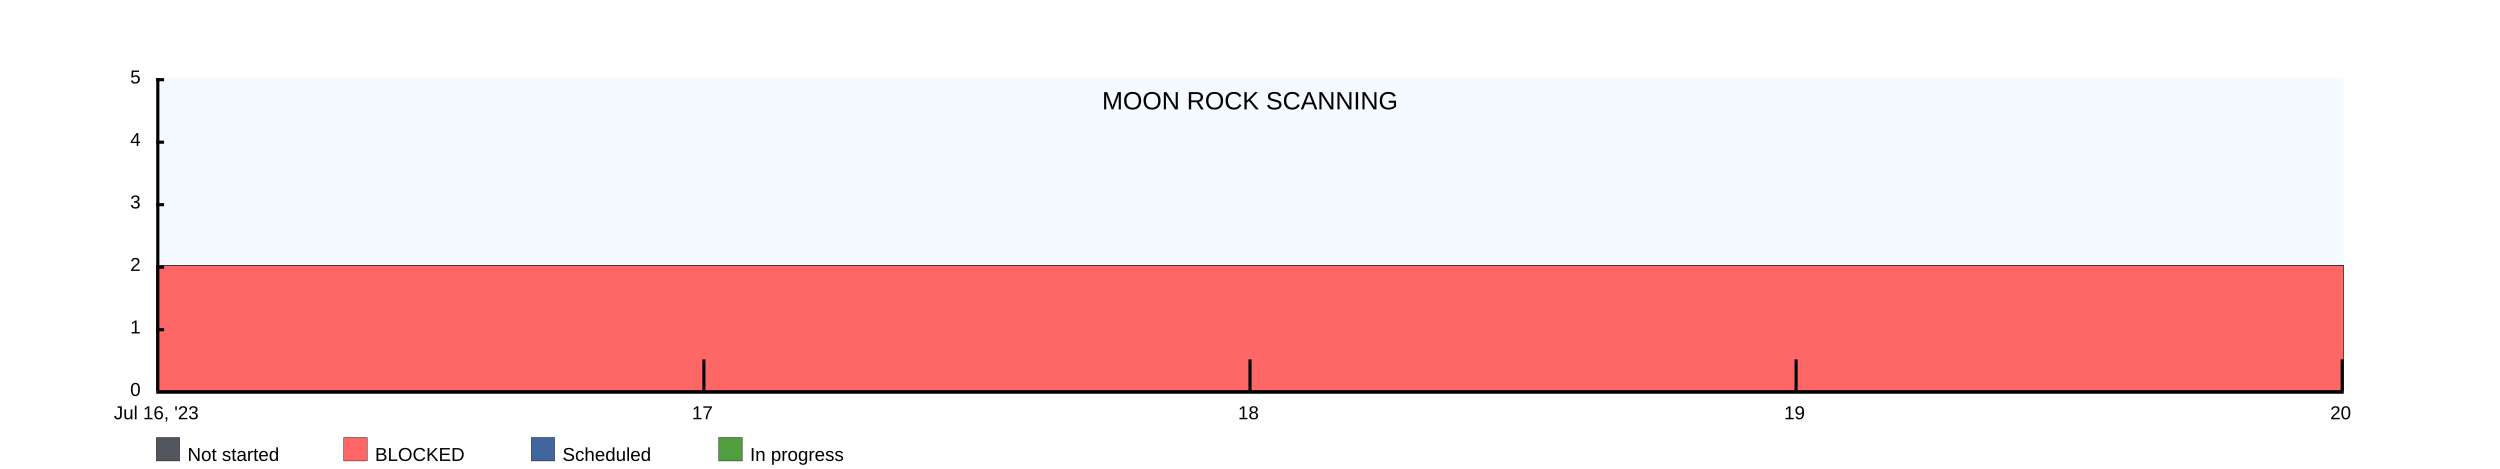
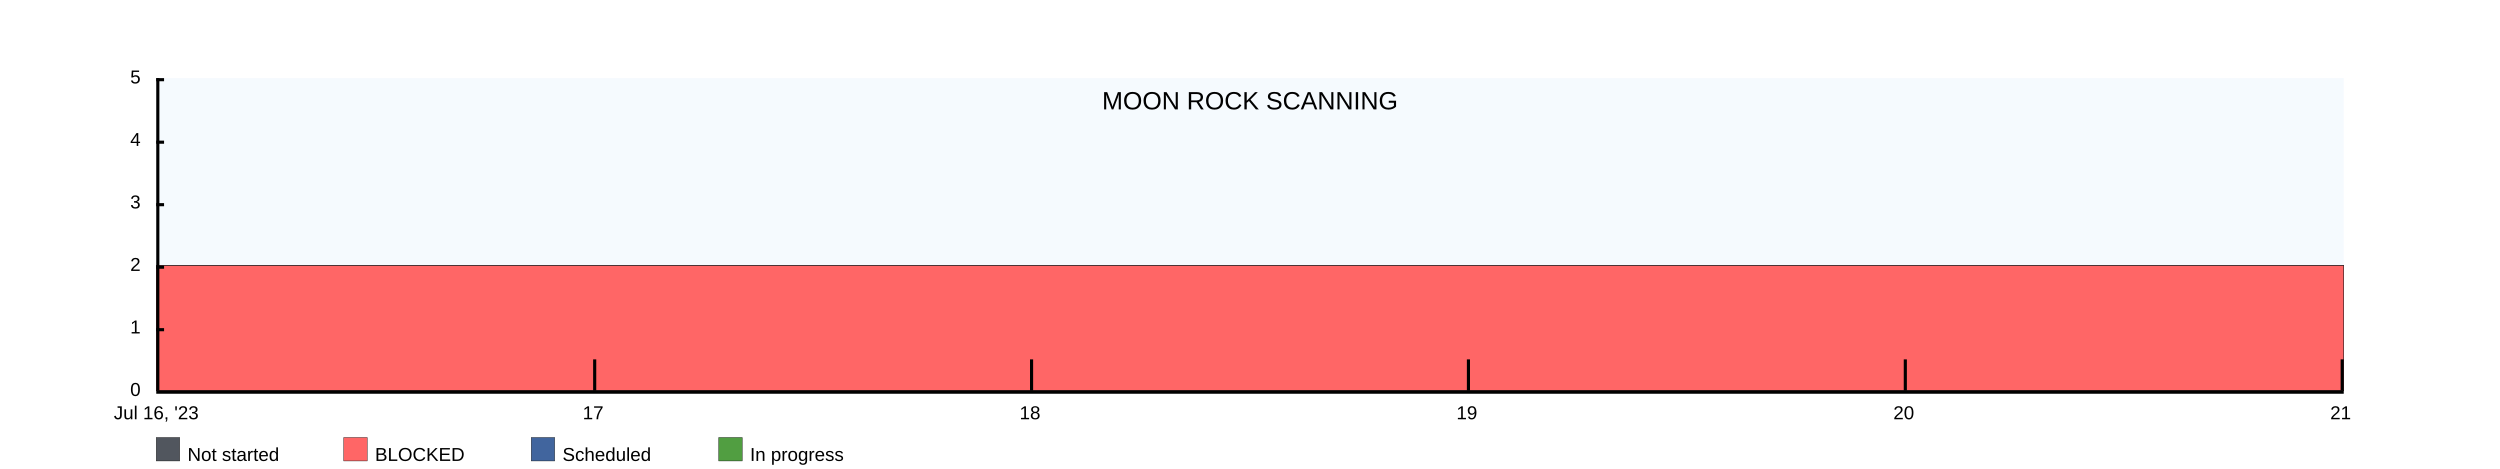
<svg xmlns="http://www.w3.org/2000/svg" width="1600" height="300">
  <rect x="100" y="50" width="1400" height="200" fill="rgba(221, 239, 250, .3)" />
  <clipPath id="theGraph">
    <rect x="100" y="50" width="1400" height="200" fill="black" />
  </clipPath>
  <rect x="100" y="280" width="15" height="15" fill="#51565E" stroke="black" stroke-width="0.25" />
  <text x="120" y="295" font-family="Arial" font-size="12" fill="black">Not started</text>
  <rect x="220" y="280" width="15" height="15" fill="#FF6666" stroke="black" stroke-width="0.25" />
  <text x="240" y="295" font-family="Arial" font-size="12" fill="black">BLOCKED</text>
  <rect x="340" y="280" width="15" height="15" fill="#41659E" stroke="black" stroke-width="0.25" />
  <text x="360" y="295" font-family="Arial" font-size="12" fill="black">Scheduled</text>
  <rect x="460" y="280" width="15" height="15" fill="#519E41" stroke="black" stroke-width="0.25" />
  <text x="480" y="295" font-family="Arial" font-size="12" fill="black">In progress</text>
-   <path d="M 100 170 M 100 170 C 100 170 450 170 450 170 C 450 170 800 170 800 170 C 800 170 1150 170 1150 170 C 1150 170 1500 170 1500 170 C 1500 170 1500 250 1500 250 C 1500 250 100 250 100 250 Z" fill="#519E41" stroke="black" stroke-width="0.25" />
-   <path d="M 100 170 M 100 170 C 100 170 450 170 450 170 C 450 170 800 170 800 170 C 800 170 1150 170 1150 170 C 1150 170 1500 170 1500 170 C 1500 170 1500 250 1500 250 C 1500 250 100 250 100 250 Z" fill="#41659E" stroke="black" stroke-width="0.25" />
-   <path d="M 100 170 M 100 170 C 100 170 450 170 450 170 C 450 170 800 170 800 170 C 800 170 1150 170 1150 170 C 1150 170 1500 170 1500 170 C 1500 170 1500 250 1500 250 C 1500 250 100 250 100 250 Z" fill="#FF6666" stroke="black" stroke-width="0.25" />
-   <path d="M 100 250 M 100 250 C 100 250 450 250 450 250 C 450 250 800 250 800 250 C 800 250 1150 250 1150 250 C 1150 250 1500 250 1500 250 C 1500 250 1500 250 1500 250 C 1500 250 100 250 100 250 Z" fill="#51565E" stroke="black" stroke-width="0.25" />
+   <path d="M 100 170 M 100 170 C 100 170 380 170 380 170 C 380 170 660 170 660 170 C 660 170 940 170 940 170 C 940 170 1220 170 1220 170 C 1220 170 1500 170 1500 170 C 1500 170 1500 250 1500 250 C 1500 250 100 250 100 250 Z" fill="#519E41" stroke="black" stroke-width="0.25" />
+   <path d="M 100 170 M 100 170 C 100 170 380 170 380 170 C 380 170 660 170 660 170 C 660 170 940 170 940 170 C 940 170 1220 170 1220 170 C 1220 170 1500 170 1500 170 C 1500 170 1500 250 1500 250 C 1500 250 100 250 100 250 Z" fill="#41659E" stroke="black" stroke-width="0.25" />
+   <path d="M 100 170 M 100 170 C 100 170 380 170 380 170 C 380 170 660 170 660 170 C 660 170 940 170 940 170 C 940 170 1220 170 1220 170 C 1220 170 1500 170 1500 170 C 1500 170 1500 250 1500 250 C 1500 250 100 250 100 250 Z" fill="#FF6666" stroke="black" stroke-width="0.25" />
+   <path d="M 100 250 M 100 250 C 100 250 380 250 380 250 C 380 250 660 250 660 250 C 660 250 940 250 940 250 C 940 250 1220 250 1220 250 C 1220 250 1500 250 1500 250 C 1500 250 1500 250 1500 250 C 1500 250 100 250 100 250 Z" fill="#51565E" stroke="black" stroke-width="0.25" />
  <text x="800" y="70" font-family="Arial" font-size="16" fill="black" text-anchor="middle" alignment-baseline="middle">MOON ROCK SCANNING</text>
  <rect x="100" y="250" width="1400" height="2" fill="black" />
  <rect x="100" y="50" width="5" height="2" fill="black" />
  <rect x="100" y="90" width="5" height="2" fill="black" />
  <rect x="100" y="130" width="5" height="2" fill="black" />
  <rect x="100" y="170" width="5" height="2" fill="black" />
  <rect x="100" y="210" width="5" height="2" fill="black" />
  <text x="90" y="50" font-family="Arial" font-size="12" fill="black" text-anchor="end" dominant-baseline="middle">5</text>
  <text x="90" y="90" font-family="Arial" font-size="12" fill="black" text-anchor="end" dominant-baseline="middle">4</text>
  <text x="90" y="130" font-family="Arial" font-size="12" fill="black" text-anchor="end" dominant-baseline="middle">3</text>
  <text x="90" y="170" font-family="Arial" font-size="12" fill="black" text-anchor="end" dominant-baseline="middle">2</text>
  <text x="90" y="210" font-family="Arial" font-size="12" fill="black" text-anchor="end" dominant-baseline="middle">1</text>
  <text x="90" y="250" font-family="Arial" font-size="12" fill="black" text-anchor="end" dominant-baseline="middle">0</text>
  <text x="100" y="260" font-family="Arial" fill="black" text-anchor="middle" dominant-baseline="hanging">Jul 16, '23</text>
-   <text x="449.5" y="260" font-family="Arial" fill="black" text-anchor="middle" dominant-baseline="hanging">17</text>
-   <text x="799" y="260" font-family="Arial" fill="black" text-anchor="middle" dominant-baseline="hanging">18</text>
-   <text x="1148.5" y="260" font-family="Arial" fill="black" text-anchor="middle" dominant-baseline="hanging">19</text>
-   <text x="1498" y="260" font-family="Arial" fill="black" text-anchor="middle" dominant-baseline="hanging">20</text>
+   <text x="379.6" y="260" font-family="Arial" fill="black" text-anchor="middle" dominant-baseline="hanging">17</text>
+   <text x="659.2" y="260" font-family="Arial" fill="black" text-anchor="middle" dominant-baseline="hanging">18</text>
+   <text x="938.8" y="260" font-family="Arial" fill="black" text-anchor="middle" dominant-baseline="hanging">19</text>
+   <text x="1218.4" y="260" font-family="Arial" fill="black" text-anchor="middle" dominant-baseline="hanging">20</text>
+   <text x="1498" y="260" font-family="Arial" fill="black" text-anchor="middle" dominant-baseline="hanging">21</text>
  <rect x="100" y="50" width="2" height="200" fill="black" />
-   <rect x="449.5" y="230" width="2" height="20" fill="black" />
-   <rect x="799" y="230" width="2" height="20" fill="black" />
-   <rect x="1148.5" y="230" width="2" height="20" fill="black" />
+   <rect x="379.6" y="230" width="2" height="20" fill="black" />
+   <rect x="659.2" y="230" width="2" height="20" fill="black" />
+   <rect x="938.8" y="230" width="2" height="20" fill="black" />
+   <rect x="1218.4" y="230" width="2" height="20" fill="black" />
  <rect x="1498" y="230" width="2" height="20" fill="black" />
</svg>
